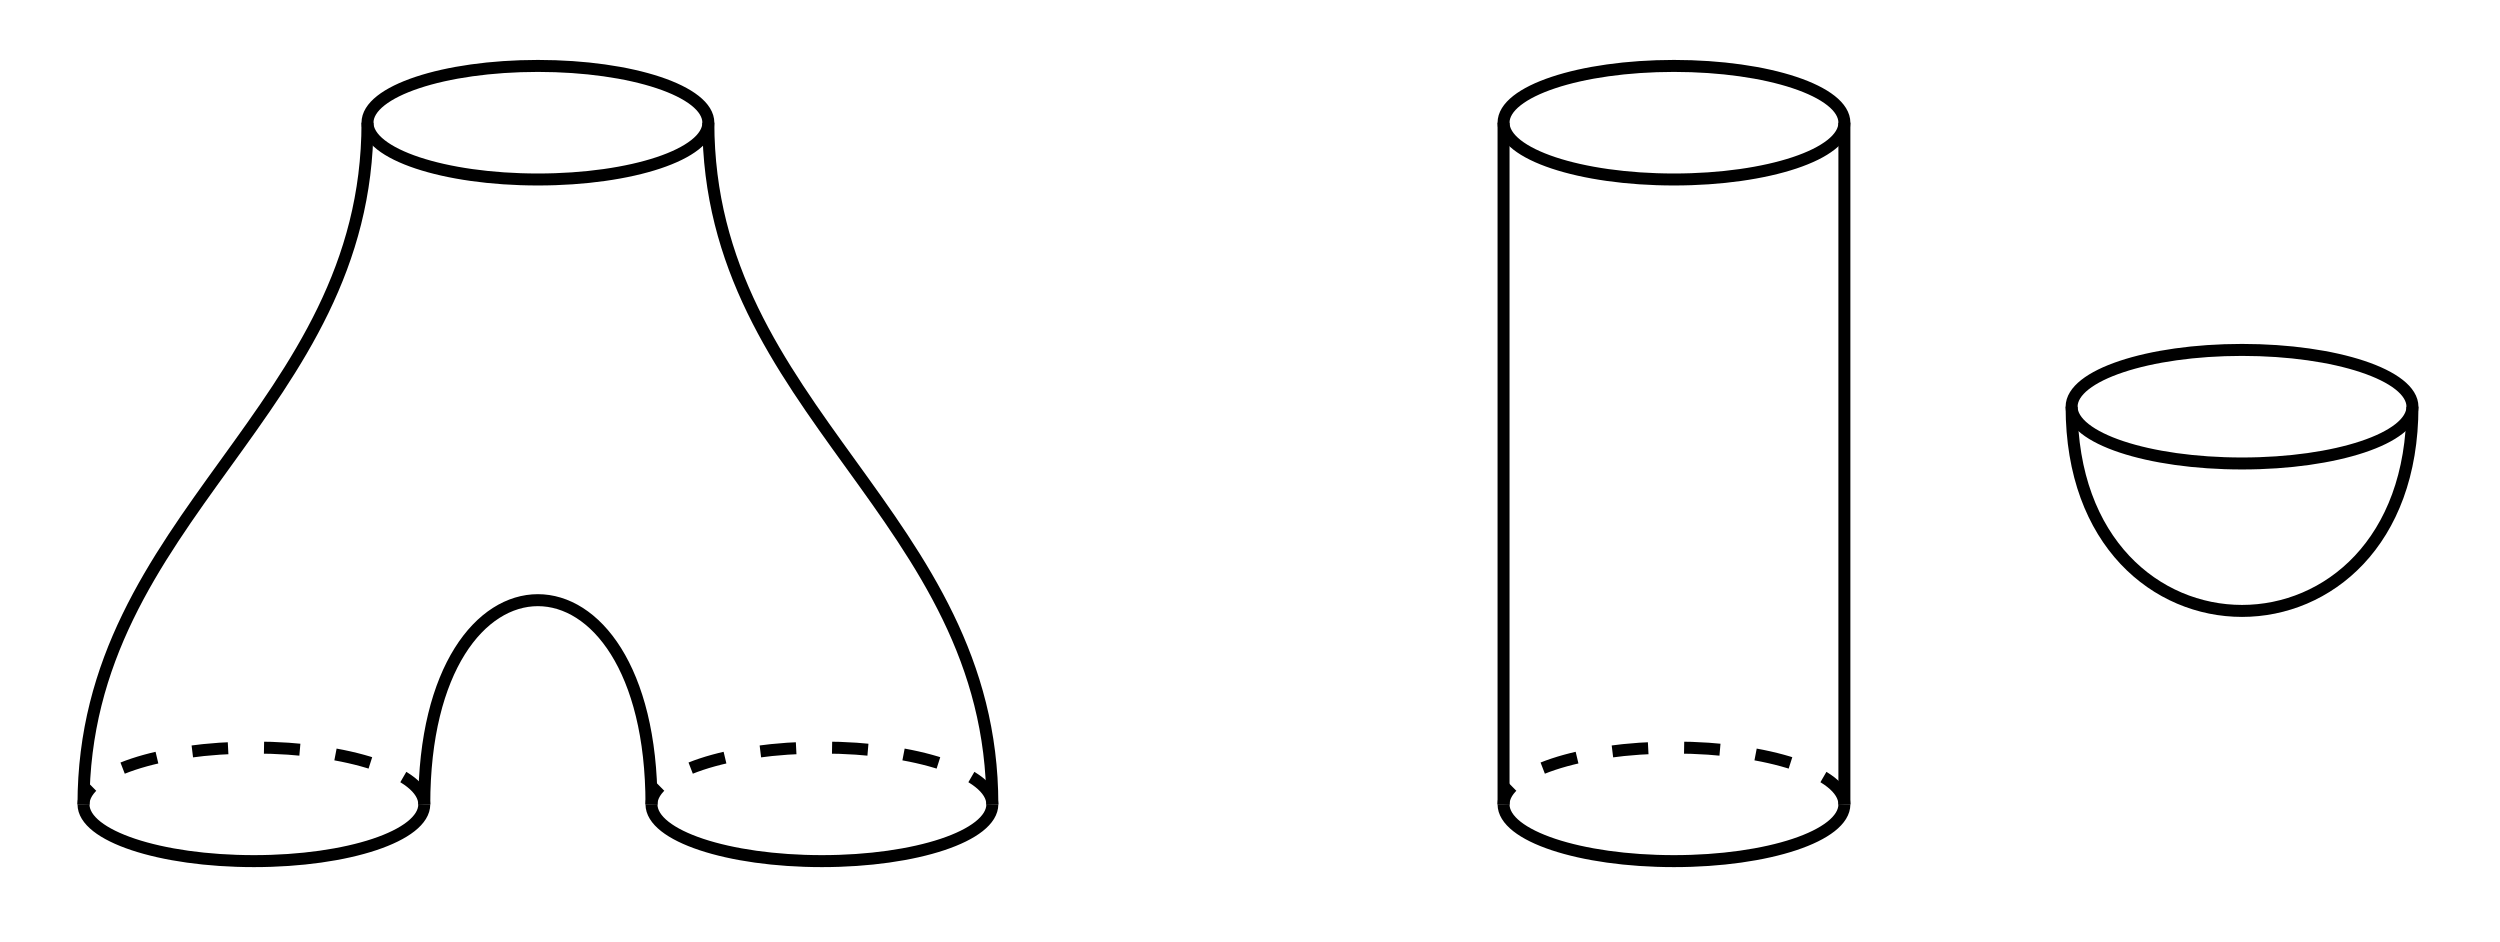
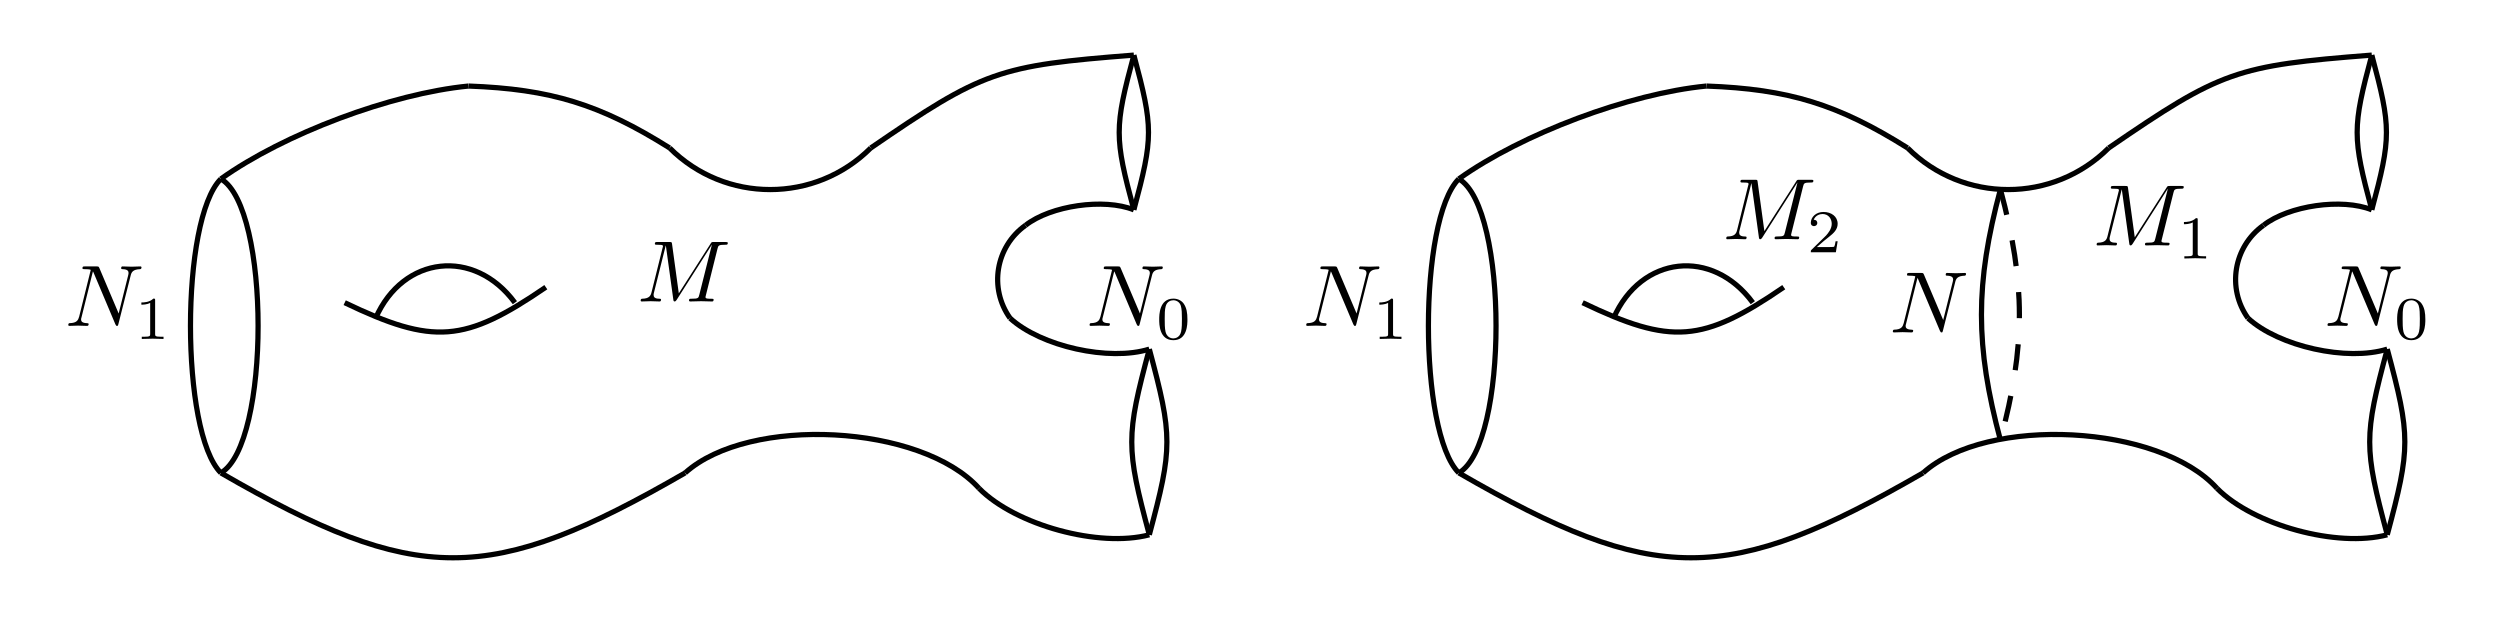
- <svg xmlns="http://www.w3.org/2000/svg" width="153.495pt" height="57.826pt" viewBox="0 0 122.796 46.261">
+ <svg xmlns="http://www.w3.org/2000/svg" xmlns:xlink="http://www.w3.org/1999/xlink" width="354.692pt" height="87.983pt" viewBox="0 0 283.754 70.386">
  <defs>
+     <g>
+       <g id="glyph-0-0">
+         <path d="M 9.141 -5.984 C 9.234 -6.344 9.25 -6.438 10 -6.438 C 10.219 -6.438 10.312 -6.438 10.312 -6.641 C 10.312 -6.75 10.203 -6.75 10.047 -6.75 L 8.734 -6.75 C 8.484 -6.75 8.469 -6.75 8.359 -6.562 L 4.75 -0.922 L 3.984 -6.516 C 3.953 -6.75 3.938 -6.75 3.672 -6.75 L 2.328 -6.75 C 2.141 -6.75 2.031 -6.75 2.031 -6.562 C 2.031 -6.438 2.109 -6.438 2.312 -6.438 C 2.438 -6.438 2.609 -6.422 2.734 -6.422 C 2.891 -6.406 2.953 -6.375 2.953 -6.266 C 2.953 -6.219 2.938 -6.188 2.906 -6.078 L 1.656 -1.047 C 1.562 -0.656 1.391 -0.328 0.594 -0.312 C 0.547 -0.312 0.422 -0.297 0.422 -0.125 C 0.422 -0.031 0.469 0 0.547 0 C 0.875 0 1.219 -0.031 1.547 -0.031 C 1.875 -0.031 2.234 0 2.562 0 C 2.609 0 2.734 0 2.734 -0.203 C 2.734 -0.312 2.625 -0.312 2.562 -0.312 C 2 -0.312 1.891 -0.516 1.891 -0.734 C 1.891 -0.812 1.891 -0.859 1.922 -0.969 L 3.266 -6.344 L 3.281 -6.344 L 4.125 -0.234 C 4.141 -0.109 4.156 0 4.281 0 C 4.391 0 4.438 -0.109 4.5 -0.172 L 8.484 -6.422 L 8.5 -6.422 L 7.078 -0.766 C 6.984 -0.391 6.969 -0.312 6.188 -0.312 C 6.016 -0.312 5.906 -0.312 5.906 -0.125 C 5.906 0 6.031 0 6.047 0 C 6.328 0 7 -0.031 7.281 -0.031 C 7.688 -0.031 8.109 0 8.516 0 C 8.578 0 8.703 0 8.703 -0.203 C 8.703 -0.312 8.609 -0.312 8.422 -0.312 C 8.062 -0.312 7.781 -0.312 7.781 -0.484 C 7.781 -0.516 7.781 -0.547 7.828 -0.719 Z M 9.141 -5.984 " />
+       </g>
+       <g id="glyph-0-1">
+         <path d="M 7.469 -5.703 C 7.562 -6.109 7.734 -6.406 8.531 -6.438 C 8.578 -6.438 8.703 -6.453 8.703 -6.641 C 8.703 -6.641 8.703 -6.75 8.578 -6.75 C 8.25 -6.75 7.906 -6.719 7.578 -6.719 C 7.234 -6.719 6.891 -6.75 6.562 -6.75 C 6.5 -6.75 6.391 -6.75 6.391 -6.547 C 6.391 -6.438 6.484 -6.438 6.562 -6.438 C 7.125 -6.422 7.234 -6.219 7.234 -6 C 7.234 -5.969 7.219 -5.828 7.203 -5.797 L 6.109 -1.406 L 3.922 -6.562 C 3.844 -6.734 3.828 -6.75 3.609 -6.75 L 2.281 -6.75 C 2.078 -6.75 2 -6.75 2 -6.547 C 2 -6.438 2.078 -6.438 2.266 -6.438 C 2.328 -6.438 2.938 -6.438 2.938 -6.344 L 1.625 -1.047 C 1.516 -0.656 1.359 -0.328 0.547 -0.312 C 0.5 -0.312 0.391 -0.297 0.391 -0.109 C 0.391 -0.047 0.438 0 0.516 0 C 0.828 0 1.172 -0.031 1.5 -0.031 C 1.844 -0.031 2.188 0 2.516 0 C 2.562 0 2.703 0 2.703 -0.203 C 2.703 -0.297 2.609 -0.312 2.5 -0.312 C 1.922 -0.328 1.844 -0.547 1.844 -0.734 C 1.844 -0.812 1.859 -0.859 1.891 -0.969 L 3.188 -6.188 C 3.234 -6.125 3.234 -6.109 3.281 -6 L 5.734 -0.188 C 5.812 -0.016 5.844 0 5.922 0 C 6.031 0 6.031 -0.031 6.078 -0.203 Z M 7.469 -5.703 " />
+       </g>
+       <g id="glyph-1-0">
+         <path d="M 3.562 -2.203 C 3.562 -2.969 3.469 -3.516 3.156 -3.984 C 2.938 -4.312 2.516 -4.578 1.969 -4.578 C 0.359 -4.578 0.359 -2.703 0.359 -2.203 C 0.359 -1.703 0.359 0.141 1.969 0.141 C 3.562 0.141 3.562 -1.703 3.562 -2.203 Z M 1.969 -0.062 C 1.641 -0.062 1.219 -0.234 1.078 -0.812 C 0.984 -1.219 0.984 -1.781 0.984 -2.297 C 0.984 -2.797 0.984 -3.328 1.094 -3.703 C 1.234 -4.25 1.672 -4.391 1.969 -4.391 C 2.328 -4.391 2.688 -4.172 2.812 -3.766 C 2.922 -3.391 2.938 -2.891 2.938 -2.297 C 2.938 -1.781 2.938 -1.266 2.844 -0.828 C 2.703 -0.203 2.234 -0.062 1.969 -0.062 Z M 1.969 -0.062 " />
+       </g>
+       <g id="glyph-1-1">
+         <path d="M 2.312 -4.391 C 2.312 -4.578 2.297 -4.578 2.109 -4.578 C 1.672 -4.156 1.031 -4.141 0.75 -4.141 L 0.75 -3.891 C 0.922 -3.891 1.375 -3.891 1.75 -4.094 L 1.75 -0.562 C 1.75 -0.344 1.75 -0.25 1.062 -0.25 L 0.797 -0.25 L 0.797 0 C 0.922 0 1.781 -0.031 2.031 -0.031 C 2.25 -0.031 3.109 0 3.266 0 L 3.266 -0.25 L 3 -0.25 C 2.312 -0.25 2.312 -0.344 2.312 -0.562 Z M 2.312 -4.391 " />
+       </g>
+       <g id="glyph-1-2">
+         <path d="M 3.484 -1.25 L 3.25 -1.25 C 3.234 -1.109 3.156 -0.703 3.078 -0.625 C 3.016 -0.594 2.484 -0.594 2.391 -0.594 L 1.125 -0.594 C 1.844 -1.234 2.078 -1.422 2.5 -1.75 C 3.016 -2.156 3.484 -2.578 3.484 -3.234 C 3.484 -4.078 2.75 -4.578 1.875 -4.578 C 1.016 -4.578 0.438 -3.984 0.438 -3.344 C 0.438 -3 0.734 -2.969 0.797 -2.969 C 0.969 -2.969 1.172 -3.078 1.172 -3.328 C 1.172 -3.453 1.125 -3.688 0.766 -3.688 C 0.969 -4.188 1.438 -4.344 1.766 -4.344 C 2.453 -4.344 2.812 -3.797 2.812 -3.234 C 2.812 -2.641 2.391 -2.156 2.172 -1.906 L 0.5 -0.266 C 0.438 -0.203 0.438 -0.188 0.438 0 L 3.281 0 Z M 3.484 -1.25 " />
+       </g>
+     </g>
    <clipPath id="clip-0">
-       <path clip-rule="nonzero" d="M 0.863 31 L 30 31 L 30 45.535 L 0.863 45.535 Z M 0.863 31 " />
+       <path clip-rule="nonzero" d="M 122 31 L 141 31 L 141 69.777 L 122 69.777 Z M 122 31 " />
    </clipPath>
    <clipPath id="clip-1">
-       <path clip-rule="nonzero" d="M 23 31 L 58 31 L 58 45.535 L 23 45.535 Z M 23 31 " />
+       <path clip-rule="nonzero" d="M 16 45 L 87 45 L 87 69.777 L 16 69.777 Z M 16 45 " />
    </clipPath>
    <clipPath id="clip-2">
-       <path clip-rule="nonzero" d="M 0.863 28 L 30 28 L 30 45.535 L 0.863 45.535 Z M 0.863 28 " />
+       <path clip-rule="nonzero" d="M 102 47 L 139 47 L 139 69.777 L 102 69.777 Z M 102 47 " />
    </clipPath>
    <clipPath id="clip-3">
-       <path clip-rule="nonzero" d="M 23 28 L 58 28 L 58 45.535 L 23 45.535 Z M 23 28 " />
+       <path clip-rule="nonzero" d="M 120 31 L 139 31 L 139 69.777 L 120 69.777 Z M 120 31 " />
    </clipPath>
    <clipPath id="clip-4">
-       <path clip-rule="nonzero" d="M 0.863 0 L 27 0 L 27 45.535 L 0.863 45.535 Z M 0.863 0 " />
+       <path clip-rule="nonzero" d="M 262 31 L 282 31 L 282 69.777 L 262 69.777 Z M 262 31 " />
    </clipPath>
    <clipPath id="clip-5">
-       <path clip-rule="nonzero" d="M 26 0 L 58 0 L 58 45.535 L 26 45.535 Z M 26 0 " />
+       <path clip-rule="nonzero" d="M 157 45 L 227 45 L 227 69.777 L 157 69.777 Z M 157 45 " />
    </clipPath>
    <clipPath id="clip-6">
-       <path clip-rule="nonzero" d="M 12 21 L 41 21 L 41 45.535 L 12 45.535 Z M 12 21 " />
+       <path clip-rule="nonzero" d="M 243 47 L 280 47 L 280 69.777 L 243 69.777 Z M 243 47 " />
    </clipPath>
    <clipPath id="clip-7">
-       <path clip-rule="nonzero" d="M 65 31 L 99 31 L 99 45.535 L 65 45.535 Z M 65 31 " />
-     </clipPath>
-     <clipPath id="clip-8">
-       <path clip-rule="nonzero" d="M 65 28 L 99 28 L 99 45.535 L 65 45.535 Z M 65 28 " />
-     </clipPath>
-     <clipPath id="clip-9">
-       <path clip-rule="nonzero" d="M 65 0 L 83 0 L 83 45.535 L 65 45.535 Z M 65 0 " />
-     </clipPath>
-     <clipPath id="clip-10">
-       <path clip-rule="nonzero" d="M 82 0 L 99 0 L 99 45.535 L 82 45.535 Z M 82 0 " />
-     </clipPath>
-     <clipPath id="clip-11">
-       <path clip-rule="nonzero" d="M 93 8 L 121.73 8 L 121.73 32 L 93 32 Z M 93 8 " />
-     </clipPath>
-     <clipPath id="clip-12">
-       <path clip-rule="nonzero" d="M 93 11 L 121.73 11 L 121.73 39 L 93 39 Z M 93 11 " />
+       <path clip-rule="nonzero" d="M 260 31 L 280 31 L 280 69.777 L 260 69.777 Z M 260 31 " />
    </clipPath>
  </defs>
-   <path fill="none" stroke-width="0.598" stroke-linecap="butt" stroke-linejoin="miter" stroke="rgb(0%, 0%, 0%)" stroke-opacity="1" stroke-miterlimit="10" d="M 8.505 -0.001 C 8.505 1.567 4.695 2.833 0 2.833 C -4.695 2.833 -8.505 1.567 -8.505 -0.001 C -8.505 -1.564 -4.695 -2.834 0 -2.834 C 4.695 -2.834 8.505 -1.564 8.505 -0.001 Z M 8.505 -0.001 " transform="matrix(0.984277, 0, 0, -0.984277, 26.42173, 6.026726)" />
+   <path fill="none" stroke-width="0.598" stroke-linecap="butt" stroke-linejoin="miter" stroke="rgb(0%, 0%, 0%)" stroke-opacity="1" stroke-miterlimit="10" d="M -53.149 7.087 C -42.987 2.217 -39.417 2.492 -30.118 8.86 " transform="matrix(0.991352, 0, 0, -0.991352, 91.81074, 41.38102)" />
+   <path fill="none" stroke-width="0.598" stroke-linecap="butt" stroke-linejoin="miter" stroke="rgb(0%, 0%, 0%)" stroke-opacity="1" stroke-miterlimit="10" d="M -49.607 5.314 C -46.463 12.489 -38.302 13.395 -33.66 7.087 " transform="matrix(0.991352, 0, 0, -0.991352, 91.81074, 41.38102)" />
+   <path fill="none" stroke-width="0.598" stroke-linecap="butt" stroke-linejoin="miter" stroke="rgb(0%, 0%, 0%)" stroke-opacity="1" stroke-miterlimit="10" d="M 23.033 5.314 C 26.564 2.075 34.405 0.333 38.976 1.771 " transform="matrix(0.991352, 0, 0, -0.991352, 91.81074, 41.38102)" />
  <g clip-path="url(#clip-0)">
-     <path fill="none" stroke-width="0.598" stroke-linecap="butt" stroke-linejoin="miter" stroke="rgb(0%, 0%, 0%)" stroke-opacity="1" stroke-miterlimit="10" d="M -22.677 -34.016 C -22.677 -35.584 -18.871 -36.85 -14.172 -36.85 C -9.477 -36.85 -5.671 -35.584 -5.671 -34.016 " transform="matrix(0.984277, 0, 0, -0.984277, 26.42173, 6.026726)" />
+     <path fill="none" stroke-width="0.598" stroke-linecap="butt" stroke-linejoin="miter" stroke="rgb(0%, 0%, 0%)" stroke-opacity="1" stroke-miterlimit="10" d="M 38.976 1.771 C 41.659 -8.237 41.659 -9.478 38.976 -19.487 " transform="matrix(0.991352, 0, 0, -0.991352, 91.81074, 41.38102)" />
  </g>
  <g clip-path="url(#clip-1)">
-     <path fill="none" stroke-width="0.598" stroke-linecap="butt" stroke-linejoin="miter" stroke="rgb(0%, 0%, 0%)" stroke-opacity="1" stroke-miterlimit="10" d="M 5.667 -34.016 C 5.667 -35.584 9.477 -36.85 14.172 -36.85 C 18.871 -36.85 22.677 -35.584 22.677 -34.016 " transform="matrix(0.984277, 0, 0, -0.984277, 26.42173, 6.026726)" />
+     <path fill="none" stroke-width="0.598" stroke-linecap="butt" stroke-linejoin="miter" stroke="rgb(0%, 0%, 0%)" stroke-opacity="1" stroke-miterlimit="10" d="M -67.323 -12.402 C -44.886 -25.358 -36.612 -25.358 -14.172 -12.402 " transform="matrix(0.991352, 0, 0, -0.991352, 91.81074, 41.38102)" />
  </g>
+   <path fill="none" stroke-width="0.598" stroke-linecap="butt" stroke-linejoin="miter" stroke="rgb(0%, 0%, 0%)" stroke-opacity="1" stroke-miterlimit="10" d="M -14.172 -12.402 C -6.827 -5.79 12.875 -6.826 19.487 -14.175 " transform="matrix(0.991352, 0, 0, -0.991352, 91.81074, 41.38102)" />
  <g clip-path="url(#clip-2)">
-     <path fill="none" stroke-width="0.598" stroke-linecap="butt" stroke-linejoin="miter" stroke="rgb(0%, 0%, 0%)" stroke-opacity="1" stroke-dasharray="1.793 1.793" stroke-miterlimit="10" d="M -5.671 -34.016 C -5.671 -32.452 -9.477 -31.182 -14.172 -31.182 C -18.871 -31.182 -22.677 -32.452 -22.677 -34.016 " transform="matrix(0.984277, 0, 0, -0.984277, 26.42173, 6.026726)" />
+     <path fill="none" stroke-width="0.598" stroke-linecap="butt" stroke-linejoin="miter" stroke="rgb(0%, 0%, 0%)" stroke-opacity="1" stroke-miterlimit="10" d="M 19.487 -14.175 C 23.663 -18.387 33.242 -21 38.976 -19.487 " transform="matrix(0.991352, 0, 0, -0.991352, 91.81074, 41.38102)" />
  </g>
  <g clip-path="url(#clip-3)">
-     <path fill="none" stroke-width="0.598" stroke-linecap="butt" stroke-linejoin="miter" stroke="rgb(0%, 0%, 0%)" stroke-opacity="1" stroke-dasharray="1.793 1.793" stroke-miterlimit="10" d="M 22.677 -34.016 C 22.677 -32.452 18.871 -31.182 14.172 -31.182 C 9.477 -31.182 5.667 -32.452 5.667 -34.016 " transform="matrix(0.984277, 0, 0, -0.984277, 26.42173, 6.026726)" />
+     <path fill="none" stroke-width="0.598" stroke-linecap="butt" stroke-linejoin="miter" stroke="rgb(0%, 0%, 0%)" stroke-opacity="1" stroke-miterlimit="10" d="M 38.976 1.771 C 36.296 -8.237 36.296 -9.478 38.976 -19.487 " transform="matrix(0.991352, 0, 0, -0.991352, 91.81074, 41.38102)" />
  </g>
+   <path fill="none" stroke-width="0.598" stroke-linecap="butt" stroke-linejoin="miter" stroke="rgb(0%, 0%, 0%)" stroke-opacity="1" stroke-miterlimit="10" d="M 37.206 35.434 C 39.44 27.092 39.44 26.06 37.206 17.718 " transform="matrix(0.991352, 0, 0, -0.991352, 91.81074, 41.38102)" />
+   <path fill="none" stroke-width="0.598" stroke-linecap="butt" stroke-linejoin="miter" stroke="rgb(0%, 0%, 0%)" stroke-opacity="1" stroke-miterlimit="10" d="M 37.206 35.434 C 34.968 27.092 34.968 26.06 37.206 17.718 " transform="matrix(0.991352, 0, 0, -0.991352, 91.81074, 41.38102)" />
+   <path fill="none" stroke-width="0.598" stroke-linecap="butt" stroke-linejoin="miter" stroke="rgb(0%, 0%, 0%)" stroke-opacity="1" stroke-miterlimit="10" d="M 37.206 17.718 C 33.798 19.085 27.69 18.21 24.802 15.945 " transform="matrix(0.991352, 0, 0, -0.991352, 91.81074, 41.38102)" />
+   <path fill="none" stroke-width="0.598" stroke-linecap="butt" stroke-linejoin="miter" stroke="rgb(0%, 0%, 0%)" stroke-opacity="1" stroke-miterlimit="10" d="M 24.802 15.945 C 21.378 13.498 20.586 8.742 23.033 5.314 " transform="matrix(0.991352, 0, 0, -0.991352, 91.81074, 41.38102)" />
+   <path fill="none" stroke-width="0.598" stroke-linecap="butt" stroke-linejoin="miter" stroke="rgb(0%, 0%, 0%)" stroke-opacity="1" stroke-miterlimit="10" d="M 37.206 35.434 C 21.662 34.228 19.944 33.621 7.086 24.803 " transform="matrix(0.991352, 0, 0, -0.991352, 91.81074, 41.38102)" />
+   <path fill="none" stroke-width="0.598" stroke-linecap="butt" stroke-linejoin="miter" stroke="rgb(0%, 0%, 0%)" stroke-opacity="1" stroke-miterlimit="10" d="M 7.086 24.803 C 0.735 18.451 -9.593 18.451 -15.945 24.803 " transform="matrix(0.991352, 0, 0, -0.991352, 91.81074, 41.38102)" />
+   <path fill="none" stroke-width="0.598" stroke-linecap="butt" stroke-linejoin="miter" stroke="rgb(0%, 0%, 0%)" stroke-opacity="1" stroke-miterlimit="10" d="M -38.976 31.891 C -29.562 31.544 -23.924 29.811 -15.945 24.803 " transform="matrix(0.991352, 0, 0, -0.991352, 91.81074, 41.38102)" />
+   <path fill="none" stroke-width="0.598" stroke-linecap="butt" stroke-linejoin="miter" stroke="rgb(0%, 0%, 0%)" stroke-opacity="1" stroke-miterlimit="10" d="M -67.323 21.26 C -60.1 26.422 -47.814 31.032 -38.976 31.891 " transform="matrix(0.991352, 0, 0, -0.991352, 91.81074, 41.38102)" />
+   <path fill="none" stroke-width="0.598" stroke-linecap="butt" stroke-linejoin="miter" stroke="rgb(0%, 0%, 0%)" stroke-opacity="1" stroke-miterlimit="10" d="M -67.323 21.26 C -71.964 16.618 -71.964 -7.76 -67.323 -12.402 " transform="matrix(0.991352, 0, 0, -0.991352, 91.81074, 41.38102)" />
+   <path fill="none" stroke-width="0.598" stroke-linecap="butt" stroke-linejoin="miter" stroke="rgb(0%, 0%, 0%)" stroke-opacity="1" stroke-miterlimit="10" d="M -67.323 21.26 C -61.641 17.978 -61.641 -9.12 -67.323 -12.402 " transform="matrix(0.991352, 0, 0, -0.991352, 91.81074, 41.38102)" />
+   <g fill="rgb(0%, 0%, 0%)" fill-opacity="1">
+     <use xlink:href="#glyph-0-0" x="72.295" y="34.218" />
+   </g>
+   <g fill="rgb(0%, 0%, 0%)" fill-opacity="1">
+     <use xlink:href="#glyph-0-1" x="123.277" y="36.989" />
+   </g>
+   <g fill="rgb(0%, 0%, 0%)" fill-opacity="1">
+     <use xlink:href="#glyph-1-0" x="131.213" y="38.471" />
+   </g>
+   <g fill="rgb(0%, 0%, 0%)" fill-opacity="1">
+     <use xlink:href="#glyph-0-1" x="7.359" y="36.989" />
+   </g>
+   <g fill="rgb(0%, 0%, 0%)" fill-opacity="1">
+     <use xlink:href="#glyph-1-1" x="15.295" y="38.471" />
+   </g>
+   <path fill="none" stroke-width="0.598" stroke-linecap="butt" stroke-linejoin="miter" stroke="rgb(0%, 0%, 0%)" stroke-opacity="1" stroke-miterlimit="10" d="M 88.584 7.087 C 98.746 2.217 102.316 2.492 111.615 8.86 " transform="matrix(0.991352, 0, 0, -0.991352, 91.81074, 41.38102)" />
+   <path fill="none" stroke-width="0.598" stroke-linecap="butt" stroke-linejoin="miter" stroke="rgb(0%, 0%, 0%)" stroke-opacity="1" stroke-miterlimit="10" d="M 92.127 5.314 C 95.271 12.489 103.431 13.395 108.073 7.087 " transform="matrix(0.991352, 0, 0, -0.991352, 91.81074, 41.38102)" />
+   <path fill="none" stroke-width="0.598" stroke-linecap="butt" stroke-linejoin="miter" stroke="rgb(0%, 0%, 0%)" stroke-opacity="1" stroke-miterlimit="10" d="M 164.766 5.314 C 168.297 2.075 176.138 0.333 180.709 1.771 " transform="matrix(0.991352, 0, 0, -0.991352, 91.81074, 41.38102)" />
  <g clip-path="url(#clip-4)">
-     <path fill="none" stroke-width="0.598" stroke-linecap="butt" stroke-linejoin="miter" stroke="rgb(0%, 0%, 0%)" stroke-opacity="1" stroke-miterlimit="10" d="M -22.677 -34.016 C -22.677 -19.63 -8.505 -14.383 -8.505 -0.001 " transform="matrix(0.984277, 0, 0, -0.984277, 26.42173, 6.026726)" />
+     <path fill="none" stroke-width="0.598" stroke-linecap="butt" stroke-linejoin="miter" stroke="rgb(0%, 0%, 0%)" stroke-opacity="1" stroke-miterlimit="10" d="M 180.709 1.771 C 183.392 -8.237 183.392 -9.478 180.709 -19.487 " transform="matrix(0.991352, 0, 0, -0.991352, 91.81074, 41.38102)" />
  </g>
  <g clip-path="url(#clip-5)">
-     <path fill="none" stroke-width="0.598" stroke-linecap="butt" stroke-linejoin="miter" stroke="rgb(0%, 0%, 0%)" stroke-opacity="1" stroke-miterlimit="10" d="M 22.677 -34.016 C 22.677 -19.63 8.505 -14.383 8.505 -0.001 " transform="matrix(0.984277, 0, 0, -0.984277, 26.42173, 6.026726)" />
+     <path fill="none" stroke-width="0.598" stroke-linecap="butt" stroke-linejoin="miter" stroke="rgb(0%, 0%, 0%)" stroke-opacity="1" stroke-miterlimit="10" d="M 74.411 -12.402 C 96.847 -25.358 105.122 -25.358 127.562 -12.402 " transform="matrix(0.991352, 0, 0, -0.991352, 91.81074, 41.38102)" />
  </g>
+   <path fill="none" stroke-width="0.598" stroke-linecap="butt" stroke-linejoin="miter" stroke="rgb(0%, 0%, 0%)" stroke-opacity="1" stroke-miterlimit="10" d="M 127.562 -12.402 C 134.907 -5.79 154.612 -6.826 161.224 -14.175 " transform="matrix(0.991352, 0, 0, -0.991352, 91.81074, 41.38102)" />
  <g clip-path="url(#clip-6)">
-     <path fill="none" stroke-width="0.598" stroke-linecap="butt" stroke-linejoin="miter" stroke="rgb(0%, 0%, 0%)" stroke-opacity="1" stroke-miterlimit="10" d="M -5.671 -34.016 C -5.671 -20.431 5.667 -20.431 5.667 -34.016 " transform="matrix(0.984277, 0, 0, -0.984277, 26.42173, 6.026726)" />
+     <path fill="none" stroke-width="0.598" stroke-linecap="butt" stroke-linejoin="miter" stroke="rgb(0%, 0%, 0%)" stroke-opacity="1" stroke-miterlimit="10" d="M 161.224 -14.175 C 165.397 -18.387 174.976 -21 180.709 -19.487 " transform="matrix(0.991352, 0, 0, -0.991352, 91.81074, 41.38102)" />
  </g>
-   <path fill="none" stroke-width="0.598" stroke-linecap="butt" stroke-linejoin="miter" stroke="rgb(0%, 0%, 0%)" stroke-opacity="1" stroke-miterlimit="10" d="M 65.197 -0.001 C 65.197 1.567 61.391 2.833 56.692 2.833 C 51.997 2.833 48.188 1.567 48.188 -0.001 C 48.188 -1.564 51.997 -2.834 56.692 -2.834 C 61.391 -2.834 65.197 -1.564 65.197 -0.001 Z M 65.197 -0.001 " transform="matrix(0.984277, 0, 0, -0.984277, 26.42173, 6.026726)" />
  <g clip-path="url(#clip-7)">
-     <path fill="none" stroke-width="0.598" stroke-linecap="butt" stroke-linejoin="miter" stroke="rgb(0%, 0%, 0%)" stroke-opacity="1" stroke-miterlimit="10" d="M 48.188 -34.016 C 48.188 -35.584 51.997 -36.85 56.692 -36.85 C 61.391 -36.85 65.197 -35.584 65.197 -34.016 " transform="matrix(0.984277, 0, 0, -0.984277, 26.42173, 6.026726)" />
+     <path fill="none" stroke-width="0.598" stroke-linecap="butt" stroke-linejoin="miter" stroke="rgb(0%, 0%, 0%)" stroke-opacity="1" stroke-miterlimit="10" d="M 180.709 1.771 C 178.03 -8.237 178.03 -9.478 180.709 -19.487 " transform="matrix(0.991352, 0, 0, -0.991352, 91.81074, 41.38102)" />
  </g>
-   <g clip-path="url(#clip-8)">
-     <path fill="none" stroke-width="0.598" stroke-linecap="butt" stroke-linejoin="miter" stroke="rgb(0%, 0%, 0%)" stroke-opacity="1" stroke-dasharray="1.793 1.793" stroke-miterlimit="10" d="M 65.197 -34.016 C 65.197 -32.452 61.391 -31.182 56.692 -31.182 C 51.997 -31.182 48.188 -32.452 48.188 -34.016 " transform="matrix(0.984277, 0, 0, -0.984277, 26.42173, 6.026726)" />
+   <path fill="none" stroke-width="0.598" stroke-linecap="butt" stroke-linejoin="miter" stroke="rgb(0%, 0%, 0%)" stroke-opacity="1" stroke-miterlimit="10" d="M 178.94 35.434 C 181.174 27.092 181.174 26.06 178.94 17.718 " transform="matrix(0.991352, 0, 0, -0.991352, 91.81074, 41.38102)" />
+   <path fill="none" stroke-width="0.598" stroke-linecap="butt" stroke-linejoin="miter" stroke="rgb(0%, 0%, 0%)" stroke-opacity="1" stroke-miterlimit="10" d="M 178.94 35.434 C 176.706 27.092 176.706 26.06 178.94 17.718 " transform="matrix(0.991352, 0, 0, -0.991352, 91.81074, 41.38102)" />
+   <path fill="none" stroke-width="0.598" stroke-linecap="butt" stroke-linejoin="miter" stroke="rgb(0%, 0%, 0%)" stroke-opacity="1" stroke-miterlimit="10" d="M 178.94 17.718 C 175.535 19.085 169.424 18.21 166.536 15.945 " transform="matrix(0.991352, 0, 0, -0.991352, 91.81074, 41.38102)" />
+   <path fill="none" stroke-width="0.598" stroke-linecap="butt" stroke-linejoin="miter" stroke="rgb(0%, 0%, 0%)" stroke-opacity="1" stroke-miterlimit="10" d="M 166.536 15.945 C 163.112 13.498 162.32 8.742 164.766 5.314 " transform="matrix(0.991352, 0, 0, -0.991352, 91.81074, 41.38102)" />
+   <path fill="none" stroke-width="0.598" stroke-linecap="butt" stroke-linejoin="miter" stroke="rgb(0%, 0%, 0%)" stroke-opacity="1" stroke-miterlimit="10" d="M 178.94 35.434 C 163.395 34.228 161.677 33.621 148.82 24.803 " transform="matrix(0.991352, 0, 0, -0.991352, 91.81074, 41.38102)" />
+   <path fill="none" stroke-width="0.598" stroke-linecap="butt" stroke-linejoin="miter" stroke="rgb(0%, 0%, 0%)" stroke-opacity="1" stroke-miterlimit="10" d="M 148.82 24.803 C 142.468 18.451 132.141 18.451 125.789 24.803 " transform="matrix(0.991352, 0, 0, -0.991352, 91.81074, 41.38102)" />
+   <path fill="none" stroke-width="0.598" stroke-linecap="butt" stroke-linejoin="miter" stroke="rgb(0%, 0%, 0%)" stroke-opacity="1" stroke-miterlimit="10" d="M 102.758 31.891 C 112.171 31.544 117.81 29.811 125.789 24.803 " transform="matrix(0.991352, 0, 0, -0.991352, 91.81074, 41.38102)" />
+   <path fill="none" stroke-width="0.598" stroke-linecap="butt" stroke-linejoin="miter" stroke="rgb(0%, 0%, 0%)" stroke-opacity="1" stroke-miterlimit="10" d="M 74.411 21.26 C 81.633 26.422 93.919 31.032 102.758 31.891 " transform="matrix(0.991352, 0, 0, -0.991352, 91.81074, 41.38102)" />
+   <path fill="none" stroke-width="0.598" stroke-linecap="butt" stroke-linejoin="miter" stroke="rgb(0%, 0%, 0%)" stroke-opacity="1" stroke-miterlimit="10" d="M 74.411 21.26 C 69.769 16.618 69.769 -7.76 74.411 -12.402 " transform="matrix(0.991352, 0, 0, -0.991352, 91.81074, 41.38102)" />
+   <path fill="none" stroke-width="0.598" stroke-linecap="butt" stroke-linejoin="miter" stroke="rgb(0%, 0%, 0%)" stroke-opacity="1" stroke-miterlimit="10" d="M 74.411 21.26 C 80.093 17.978 80.093 -9.12 74.411 -12.402 " transform="matrix(0.991352, 0, 0, -0.991352, 91.81074, 41.38102)" />
+   <path fill="none" stroke-width="0.598" stroke-linecap="butt" stroke-linejoin="miter" stroke="rgb(0%, 0%, 0%)" stroke-opacity="1" stroke-miterlimit="10" d="M 136.42 20.054 C 133.524 9.242 133.524 2.165 136.42 -8.647 " transform="matrix(0.991352, 0, 0, -0.991352, 91.81074, 41.38102)" />
+   <path fill="none" stroke-width="0.598" stroke-linecap="butt" stroke-linejoin="miter" stroke="rgb(0%, 0%, 0%)" stroke-opacity="1" stroke-dasharray="2.989 2.989" stroke-miterlimit="10" d="M 136.42 20.054 C 139.316 9.242 139.316 2.165 136.42 -8.647 " transform="matrix(0.991352, 0, 0, -0.991352, 91.81074, 41.38102)" />
+   <g fill="rgb(0%, 0%, 0%)" fill-opacity="1">
+     <use xlink:href="#glyph-0-0" x="237.549" y="27.857" />
  </g>
-   <g clip-path="url(#clip-9)">
-     <path fill="none" stroke-width="0.598" stroke-linecap="butt" stroke-linejoin="miter" stroke="rgb(0%, 0%, 0%)" stroke-opacity="1" stroke-miterlimit="10" d="M 48.188 -34.016 C 48.188 -22.078 48.188 -11.938 48.188 -0.001 " transform="matrix(0.984277, 0, 0, -0.984277, 26.42173, 6.026726)" />
+   <g fill="rgb(0%, 0%, 0%)" fill-opacity="1">
+     <use xlink:href="#glyph-1-1" x="247.131" y="29.338" />
  </g>
-   <g clip-path="url(#clip-10)">
-     <path fill="none" stroke-width="0.598" stroke-linecap="butt" stroke-linejoin="miter" stroke="rgb(0%, 0%, 0%)" stroke-opacity="1" stroke-miterlimit="10" d="M 65.197 -34.016 C 65.197 -22.078 65.197 -11.938 65.197 -0.001 " transform="matrix(0.984277, 0, 0, -0.984277, 26.42173, 6.026726)" />
+   <g fill="rgb(0%, 0%, 0%)" fill-opacity="1">
+     <use xlink:href="#glyph-0-0" x="195.51" y="27.154" />
  </g>
-   <g clip-path="url(#clip-11)">
-     <path fill="none" stroke-width="0.598" stroke-linecap="butt" stroke-linejoin="miter" stroke="rgb(0%, 0%, 0%)" stroke-opacity="1" stroke-miterlimit="10" d="M 93.545 -14.173 C 93.545 -12.609 89.735 -11.339 85.04 -11.339 C 80.345 -11.339 76.536 -12.609 76.536 -14.173 C 76.536 -15.74 80.345 -17.006 85.04 -17.006 C 89.735 -17.006 93.545 -15.74 93.545 -14.173 Z M 93.545 -14.173 " transform="matrix(0.984277, 0, 0, -0.984277, 26.42173, 6.026726)" />
+   <g fill="rgb(0%, 0%, 0%)" fill-opacity="1">
+     <use xlink:href="#glyph-1-2" x="205.092" y="28.635" />
  </g>
-   <g clip-path="url(#clip-12)">
-     <path fill="none" stroke-width="0.598" stroke-linecap="butt" stroke-linejoin="miter" stroke="rgb(0%, 0%, 0%)" stroke-opacity="1" stroke-miterlimit="10" d="M 76.536 -14.173 C 76.536 -27.761 93.545 -27.761 93.545 -14.173 " transform="matrix(0.984277, 0, 0, -0.984277, 26.42173, 6.026726)" />
+   <g fill="rgb(0%, 0%, 0%)" fill-opacity="1">
+     <use xlink:href="#glyph-0-1" x="214.448" y="37.73" />
+   </g>
+   <g fill="rgb(0%, 0%, 0%)" fill-opacity="1">
+     <use xlink:href="#glyph-0-1" x="263.784" y="36.989" />
+   </g>
+   <g fill="rgb(0%, 0%, 0%)" fill-opacity="1">
+     <use xlink:href="#glyph-1-0" x="271.719" y="38.471" />
+   </g>
+   <g fill="rgb(0%, 0%, 0%)" fill-opacity="1">
+     <use xlink:href="#glyph-0-1" x="147.866" y="36.989" />
+   </g>
+   <g fill="rgb(0%, 0%, 0%)" fill-opacity="1">
+     <use xlink:href="#glyph-1-1" x="155.802" y="38.471" />
  </g>
</svg>
